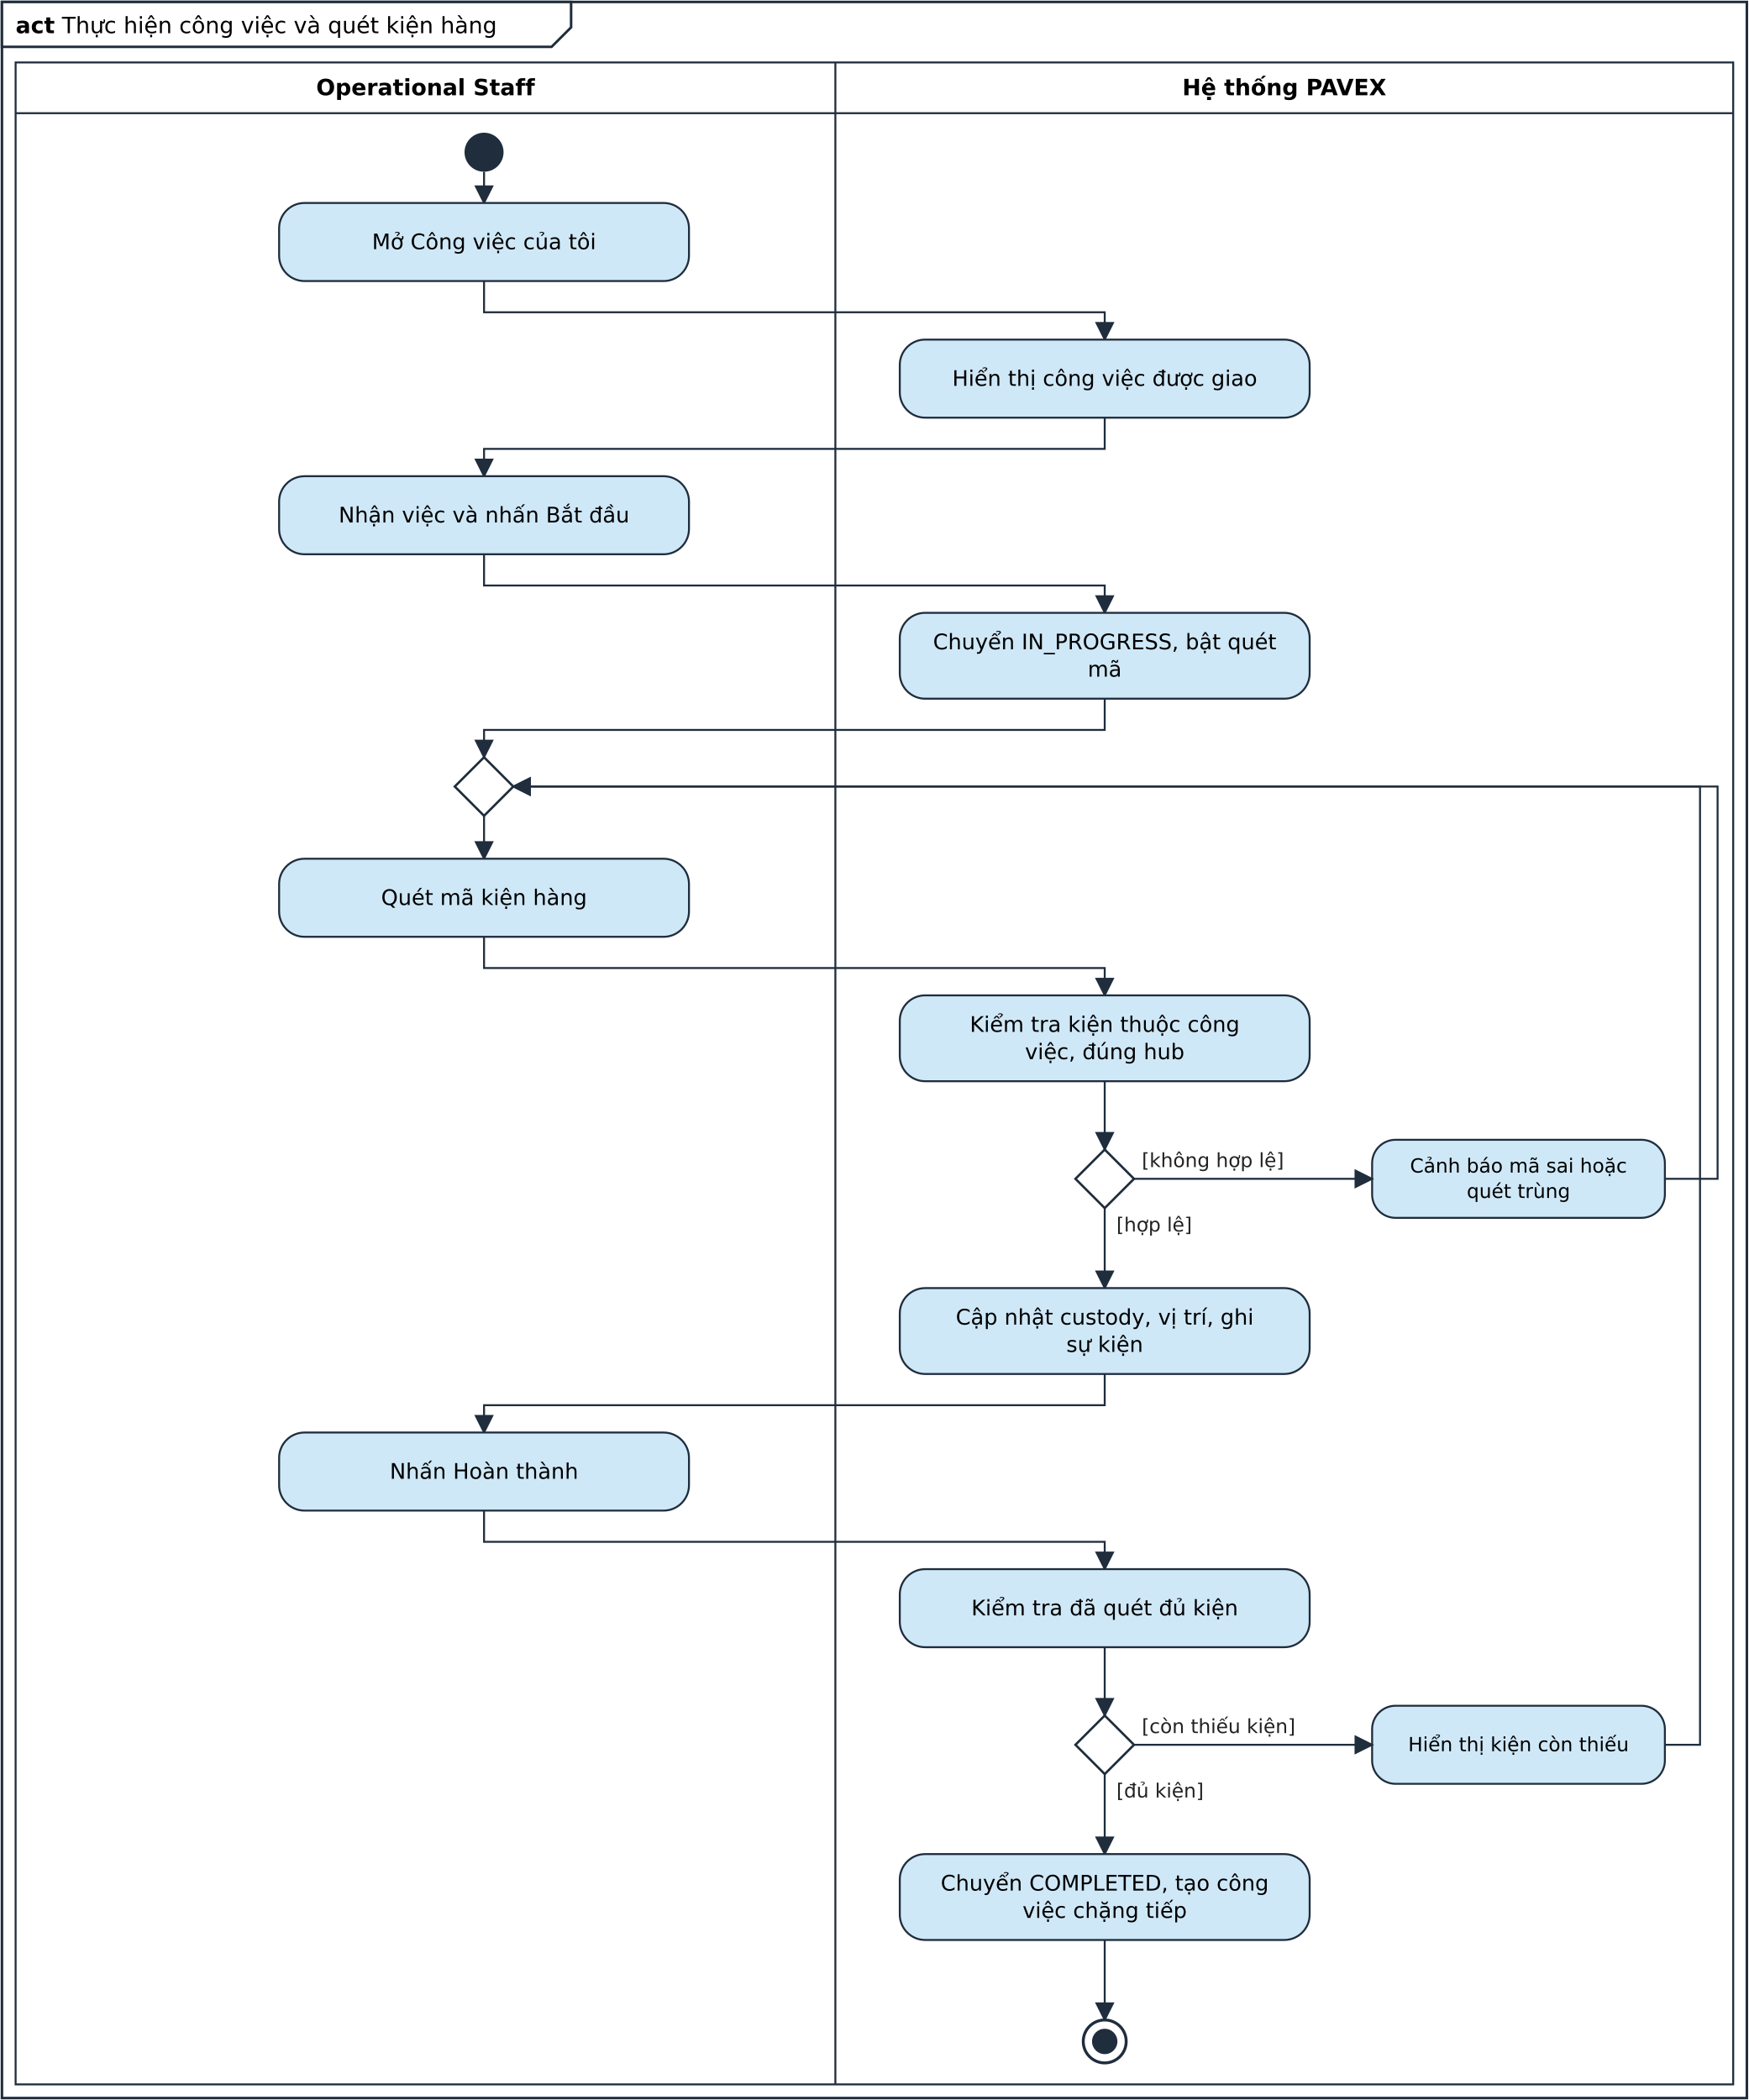
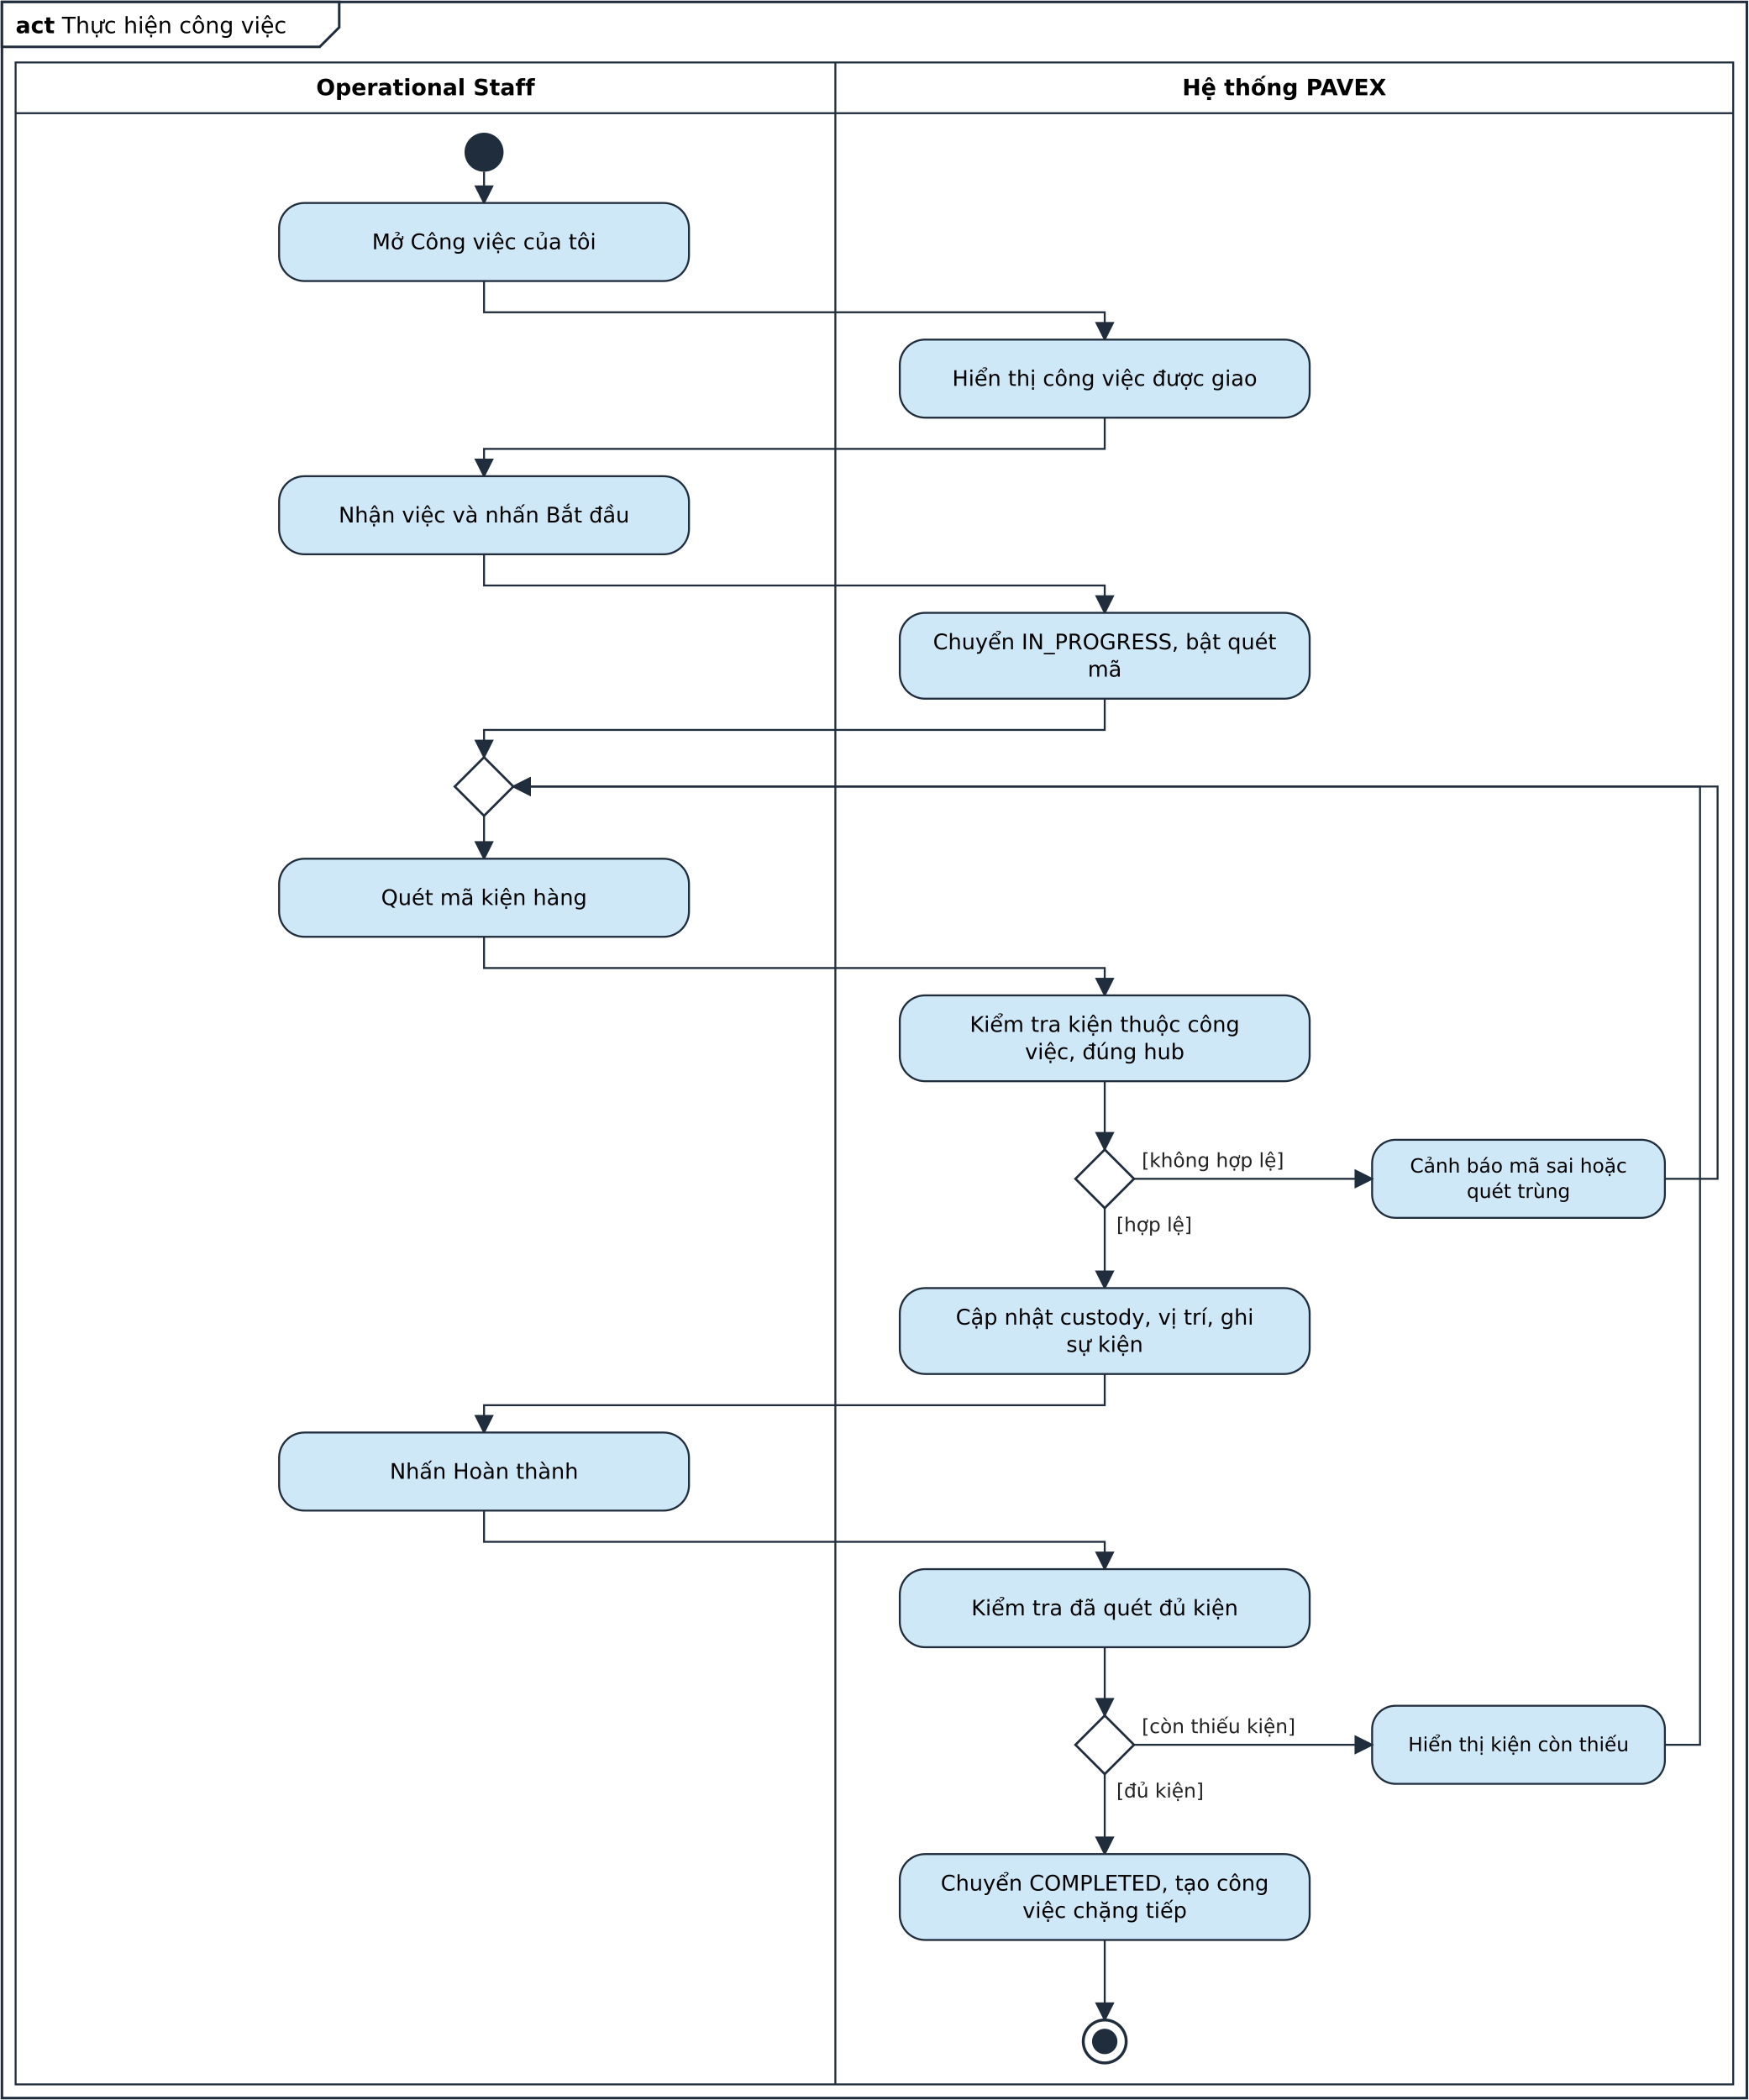
<svg xmlns="http://www.w3.org/2000/svg" width="896" height="1076" viewBox="0 0 896 1076" font-family="DejaVu Sans, Arial, sans-serif">
  <defs>
    <marker id="arr" markerWidth="10" markerHeight="10" refX="9" refY="5" orient="auto">
      <path d="M0,0 L10,5 L0,10 Z" fill="#1f2d3d" />
    </marker>
    <marker id="open" markerWidth="11" markerHeight="11" refX="10" refY="5.5" orient="auto">
      <path d="M0,0 L10,5.5 L0,11" fill="none" stroke="#1f2d3d" stroke-width="1.2" />
    </marker>
  </defs>
  <rect width="896" height="1076" fill="#fff" />
  <rect x="1" y="1" width="894" height="1074" fill="none" stroke="#1f2d3d" stroke-width="1.3" />
-   <path d="M1,1 L292.6,1 L292.6,14 L282.6,24 L1,24 Z" fill="#fff" stroke="#1f2d3d" stroke-width="1.3" />
+   <path d="M1,1 L173.8,1 L173.8,14 L163.8,24 L1,24 Z" fill="#fff" stroke="#1f2d3d" stroke-width="1.3" />
  <text x="8" y="17" font-size="11.5">
-     <tspan font-weight="bold">act</tspan> Thực hiện công việc và quét kiện hàng</text>
+     <tspan font-weight="bold">act</tspan> Thực hiện công việc</text>
  <rect x="8" y="32" width="880" height="1036" fill="none" stroke="#1f2d3d" />
  <line x1="428" y1="32" x2="428" y2="1068" stroke="#1f2d3d" />
  <line x1="8" y1="58" x2="888" y2="58" stroke="#1f2d3d" />
  <text x="218.0" y="48.8" font-size="11.5" font-weight="bold" text-anchor="middle">Operational Staff</text>
  <text x="658.0" y="48.8" font-size="11.5" font-weight="bold" text-anchor="middle">Hệ thống PAVEX</text>
  <circle cx="248" cy="78" r="10" fill="#1f2d3d" />
  <path d="M248,88 L248,104.0" fill="none" stroke="#1f2d3d" marker-end="url(#arr)" />
  <rect x="143.0" y="104.0" width="210" height="40" rx="13" fill="#cfe8f7" stroke="#1f2d3d" />
  <text x="248.0" y="127.7" font-size="11" font-weight="normal" text-anchor="middle">Mở Công việc của tôi</text>
  <path d="M248,144.0 L248,160.0 L566,160.0 L566,174.0" fill="none" stroke="#1f2d3d" marker-end="url(#arr)" />
  <rect x="461.0" y="174.0" width="210" height="40" rx="13" fill="#cfe8f7" stroke="#1f2d3d" />
  <text x="566.0" y="197.7" font-size="11" font-weight="normal" text-anchor="middle">Hiển thị công việc được giao</text>
  <path d="M566,214.0 L566,230.0 L248,230.0 L248,244.0" fill="none" stroke="#1f2d3d" marker-end="url(#arr)" />
  <rect x="143.0" y="244.0" width="210" height="40" rx="13" fill="#cfe8f7" stroke="#1f2d3d" />
  <text x="248.0" y="267.7" font-size="11" font-weight="normal" text-anchor="middle">Nhận việc và nhấn Bắt đầu</text>
  <path d="M248,284.0 L248,300.0 L566,300.0 L566,314.0" fill="none" stroke="#1f2d3d" marker-end="url(#arr)" />
  <rect x="461.0" y="314.0" width="210" height="44" rx="13" fill="#cfe8f7" stroke="#1f2d3d" />
  <text x="566.0" y="332.7" font-size="11" font-weight="normal" text-anchor="middle">Chuyển IN_PROGRESS, bật quét</text>
  <text x="566.0" y="346.7" font-size="11" font-weight="normal" text-anchor="middle">mã</text>
  <path d="M566,358.0 L566,374.0 L248,374.0 L248,388.0" fill="none" stroke="#1f2d3d" marker-end="url(#arr)" />
  <path d="M248,388.0 L263.0,403.0 L248,418.0 L233.0,403.0 Z" fill="#fff" stroke="#1f2d3d" stroke-width="1.2" />
  <path d="M248,418.0 L248,440.0" fill="none" stroke="#1f2d3d" marker-end="url(#arr)" />
  <rect x="143.0" y="440.0" width="210" height="40" rx="13" fill="#cfe8f7" stroke="#1f2d3d" />
  <text x="248.0" y="463.7" font-size="11" font-weight="normal" text-anchor="middle">Quét mã kiện hàng</text>
  <path d="M248,480.0 L248,496.0 L566,496.0 L566,510.0" fill="none" stroke="#1f2d3d" marker-end="url(#arr)" />
  <rect x="461.0" y="510.0" width="210" height="44" rx="13" fill="#cfe8f7" stroke="#1f2d3d" />
  <text x="566.0" y="528.7" font-size="11" font-weight="normal" text-anchor="middle">Kiểm tra kiện thuộc công</text>
  <text x="566.0" y="542.7" font-size="11" font-weight="normal" text-anchor="middle">việc, đúng hub</text>
  <path d="M566,554.0 L566,589.0" fill="none" stroke="#1f2d3d" marker-end="url(#arr)" />
  <path d="M566,589.0 L581.0,604.0 L566,619.0 L551.0,604.0 Z" fill="#fff" stroke="#1f2d3d" stroke-width="1.2" />
  <rect x="703.0" y="584.0" width="150" height="40" rx="12" fill="#cfe8f7" stroke="#1f2d3d" />
  <text x="778.0" y="600.8" font-size="10" font-weight="normal" text-anchor="middle">Cảnh báo mã sai hoặc</text>
  <text x="778.0" y="613.8" font-size="10" font-weight="normal" text-anchor="middle">quét trùng</text>
  <path d="M581.0,604.0 L703.0,604.0" fill="none" stroke="#1f2d3d" marker-end="url(#arr)" />
  <text x="585.0" y="598.0" font-size="10" text-anchor="start" fill="#222">[không hợp lệ]</text>
  <path d="M853.0,604.0 L880,604.0 L880,403.0 L263.0,403.0" fill="none" stroke="#1f2d3d" marker-end="url(#arr)" />
  <path d="M566,619.0 L566,660.0" fill="none" stroke="#1f2d3d" marker-end="url(#arr)" />
  <text x="572.0" y="631.0" font-size="10" text-anchor="start" fill="#222">[hợp lệ]</text>
  <rect x="461.0" y="660.0" width="210" height="44" rx="13" fill="#cfe8f7" stroke="#1f2d3d" />
  <text x="566.0" y="678.7" font-size="11" font-weight="normal" text-anchor="middle">Cập nhật custody, vị trí, ghi</text>
  <text x="566.0" y="692.7" font-size="11" font-weight="normal" text-anchor="middle">sự kiện</text>
  <path d="M566,704.0 L566,720.0 L248,720.0 L248,734.0" fill="none" stroke="#1f2d3d" marker-end="url(#arr)" />
  <rect x="143.0" y="734.0" width="210" height="40" rx="13" fill="#cfe8f7" stroke="#1f2d3d" />
  <text x="248.0" y="757.7" font-size="11" font-weight="normal" text-anchor="middle">Nhấn Hoàn thành</text>
  <path d="M248,774.0 L248,790.0 L566,790.0 L566,804.0" fill="none" stroke="#1f2d3d" marker-end="url(#arr)" />
  <rect x="461.0" y="804.0" width="210" height="40" rx="13" fill="#cfe8f7" stroke="#1f2d3d" />
  <text x="566.0" y="827.7" font-size="11" font-weight="normal" text-anchor="middle">Kiểm tra đã quét đủ kiện</text>
  <path d="M566,844.0 L566,879.0" fill="none" stroke="#1f2d3d" marker-end="url(#arr)" />
  <path d="M566,879.0 L581.0,894.0 L566,909.0 L551.0,894.0 Z" fill="#fff" stroke="#1f2d3d" stroke-width="1.2" />
  <rect x="703.0" y="874.0" width="150" height="40" rx="12" fill="#cfe8f7" stroke="#1f2d3d" />
  <text x="778.0" y="897.3" font-size="10" font-weight="normal" text-anchor="middle">Hiển thị kiện còn thiếu</text>
  <path d="M581.0,894.0 L703.0,894.0" fill="none" stroke="#1f2d3d" marker-end="url(#arr)" />
  <text x="585.0" y="888.0" font-size="10" text-anchor="start" fill="#222">[còn thiếu kiện]</text>
  <path d="M853.0,894.0 L871,894.0 L871,403.0 L263.0,403.0" fill="none" stroke="#1f2d3d" marker-end="url(#arr)" />
  <path d="M566,909.0 L566,950.0" fill="none" stroke="#1f2d3d" marker-end="url(#arr)" />
  <text x="572.0" y="921.0" font-size="10" text-anchor="start" fill="#222">[đủ kiện]</text>
  <rect x="461.0" y="950.0" width="210" height="44" rx="13" fill="#cfe8f7" stroke="#1f2d3d" />
  <text x="566.0" y="968.7" font-size="11" font-weight="normal" text-anchor="middle">Chuyển COMPLETED, tạo công</text>
  <text x="566.0" y="982.7" font-size="11" font-weight="normal" text-anchor="middle">việc chặng tiếp</text>
  <path d="M566,994.0 L566,1035" fill="none" stroke="#1f2d3d" marker-end="url(#arr)" />
  <circle cx="566" cy="1046" r="11" fill="#fff" stroke="#1f2d3d" stroke-width="1.5" />
  <circle cx="566" cy="1046" r="6.5" fill="#1f2d3d" />
</svg>
